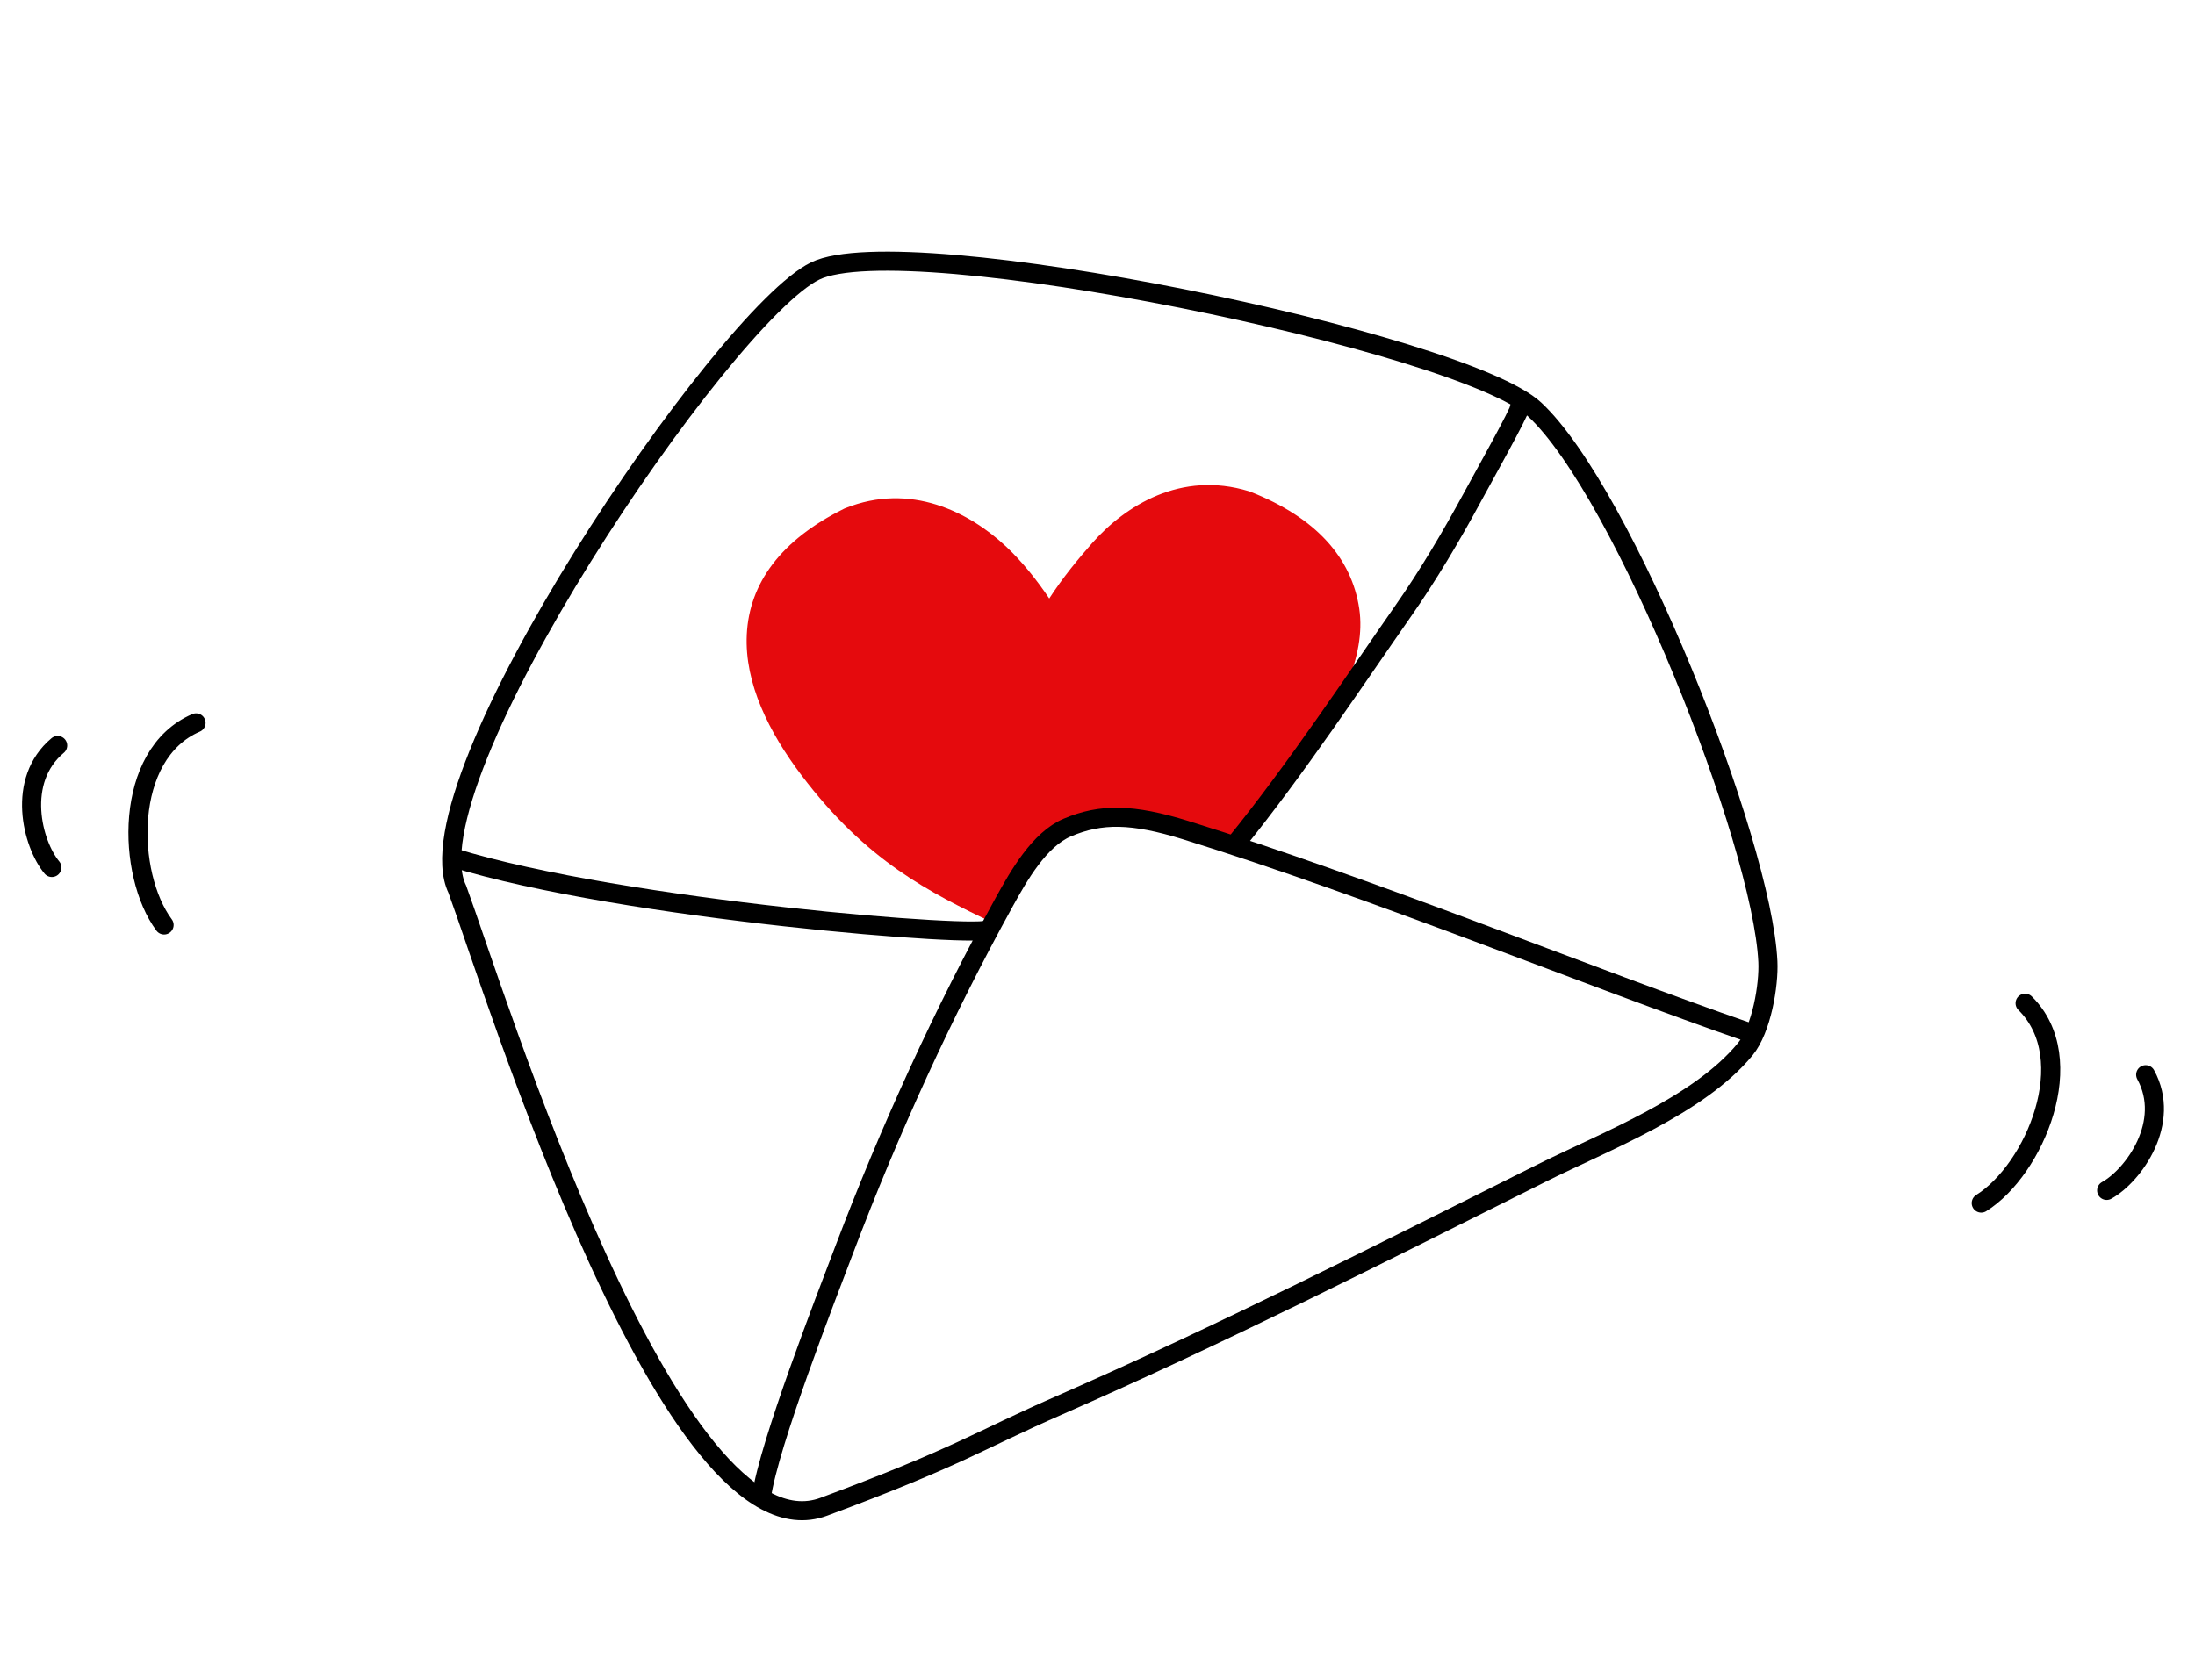
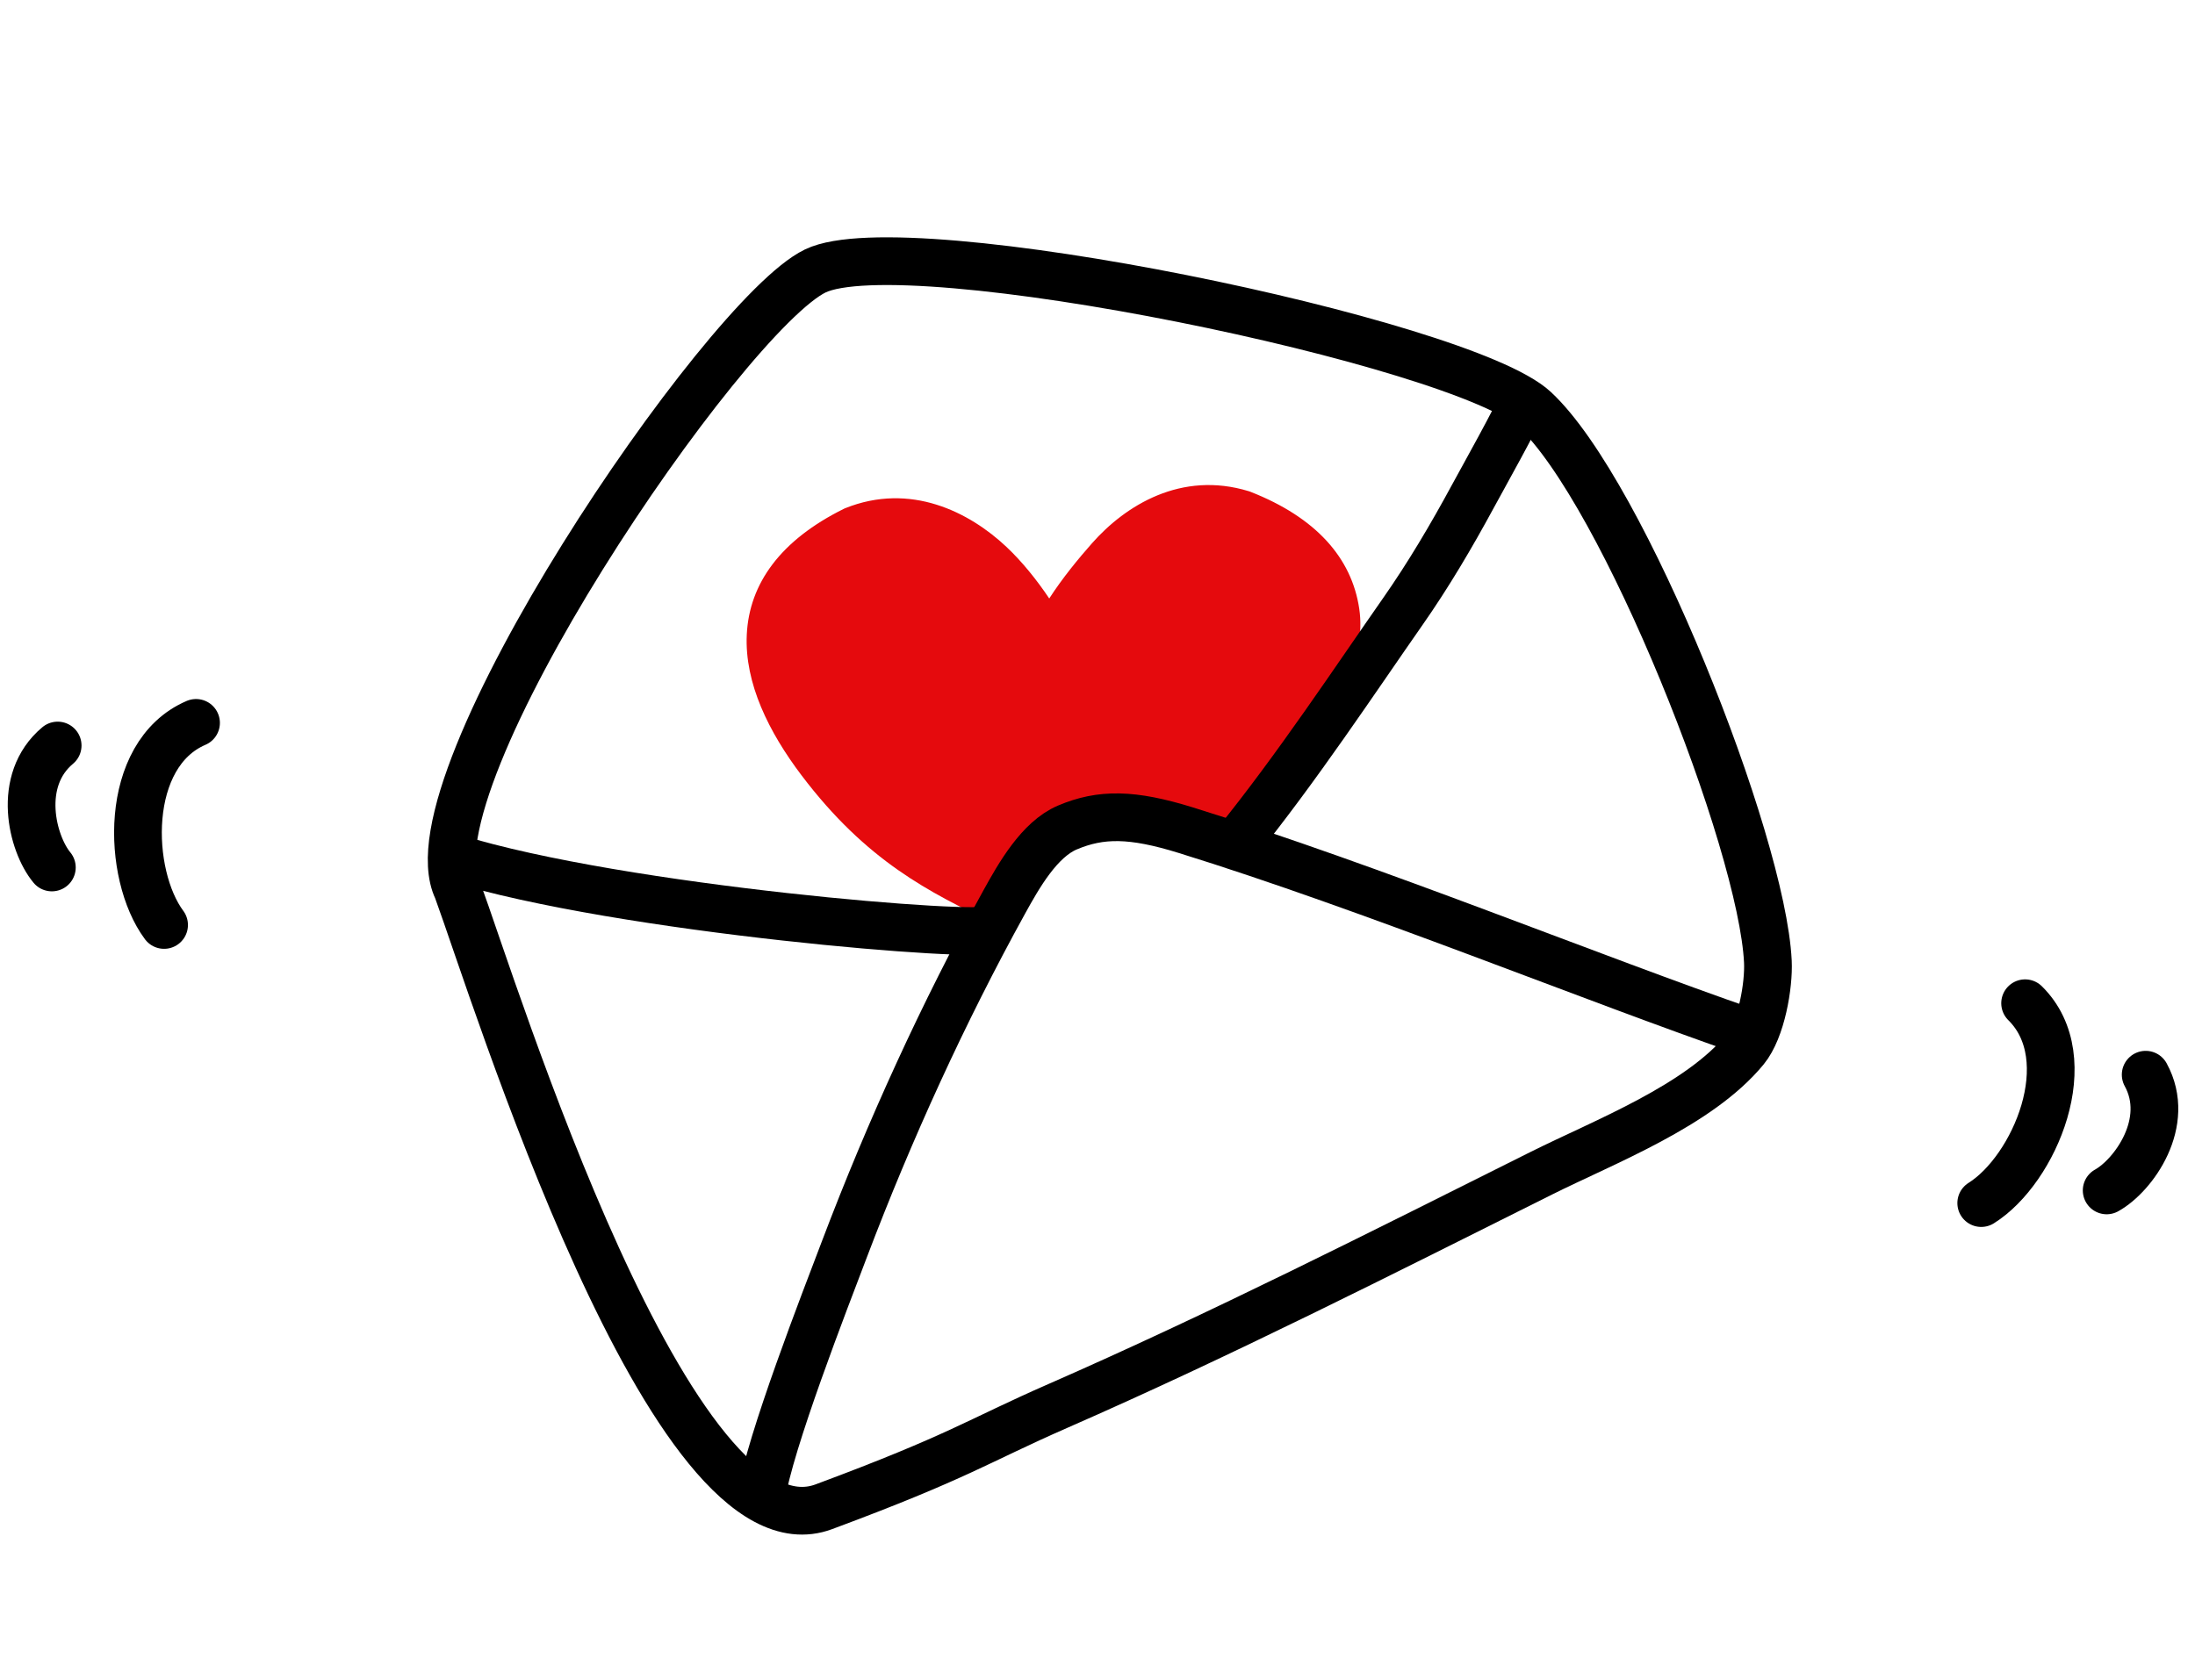
<svg xmlns="http://www.w3.org/2000/svg" width="115" height="88" viewBox="0 0 115 88" fill="none">
  <path fill-rule="evenodd" clip-rule="evenodd" d="M44.284 26.633C47.697 25.261 50.787 26.831 52.729 28.66C53.544 29.428 54.316 30.385 54.972 31.365C55.668 30.284 56.509 29.267 57.212 28.471C58.965 26.485 61.887 24.662 65.421 25.741L65.468 25.756L65.513 25.773C68.938 27.116 70.819 29.231 71.214 31.905C71.588 34.437 70.097 37.128 68.628 39.509C65.254 44.041 67.451 42.567 63.891 44.041C61.369 43.803 56.666 39.236 52.032 48.369C48.716 46.769 45.407 45.149 41.988 40.625C40.29 38.378 39.004 35.812 39.125 33.26C39.254 30.563 40.918 28.299 44.196 26.673L44.239 26.651L44.284 26.633Z" fill="#E50A0D" />
-   <path d="M55.424 73.681C51.198 75.532 50.28 76.319 43.16 78.966C35.15 81.944 25.937 51.986 23.959 46.605C21.248 41.023 37.928 16.52 42.709 14.202C47.489 11.884 76.626 17.946 80.404 21.46C85.074 25.804 92.319 44.083 92.622 50.394C92.681 51.623 92.293 53.945 91.431 54.993C88.999 57.949 84.088 59.82 80.748 61.488C72.365 65.676 64.009 69.921 55.424 73.681Z" stroke="black" stroke-linecap="round" />
-   <path d="M39.893 78.438C40.293 75.66 43.242 68.097 44.252 65.436C46.599 59.252 49.426 53.053 52.619 47.264C53.376 45.892 54.452 43.99 55.922 43.367C57.685 42.62 59.325 42.64 62.118 43.505C71.856 46.523 83.471 51.292 91.584 54.093" stroke="black" stroke-linecap="round" />
-   <path d="M23.749 44.95C32.625 47.703 51.834 49.204 51.796 48.694" stroke="black" stroke-linecap="round" />
-   <path d="M64.721 44.23C67.907 40.306 71.096 35.481 73.499 32.044C74.825 30.149 76.041 28.091 77.163 26.018C77.562 25.281 79.711 21.427 79.591 21.412" stroke="black" stroke-linecap="round" />
-   <path d="M10.271 37.884C6.444 39.529 6.638 45.839 8.597 48.475" stroke="black" stroke-linecap="round" />
-   <path d="M3.021 39.07C0.838 40.897 1.686 44.216 2.717 45.462" stroke="black" stroke-linecap="round" />
-   <path d="M106.099 52.576C109.064 55.502 106.584 61.309 103.8 63.05" stroke="black" stroke-linecap="round" />
-   <path d="M112.416 56.322C113.784 58.819 111.785 61.6 110.372 62.386" stroke="black" stroke-linecap="round" />
+   <path d="M55.424 73.681C51.198 75.532 50.28 76.319 43.16 78.966C35.15 81.944 25.937 51.986 23.959 46.605C21.248 41.023 37.928 16.52 42.709 14.202C47.489 11.884 76.626 17.946 80.404 21.46C85.074 25.804 92.319 44.083 92.622 50.394C92.681 51.623 92.293 53.945 91.431 54.993C88.999 57.949 84.088 59.82 80.748 61.488C72.365 65.676 64.009 69.921 55.424 73.681Z" stroke="black" stroke-width="2.5" stroke-linecap="round" />
+   <path d="M39.893 78.438C40.293 75.66 43.242 68.097 44.252 65.436C46.599 59.252 49.426 53.053 52.619 47.264C53.376 45.892 54.452 43.99 55.922 43.367C57.685 42.62 59.325 42.64 62.118 43.505C71.856 46.523 83.471 51.292 91.584 54.093" stroke="black" stroke-width="2.5" stroke-linecap="round" />
+   <path d="M23.749 44.95C32.625 47.703 51.834 49.204 51.796 48.694" stroke="black" stroke-width="2.5" stroke-linecap="round" />
+   <path d="M64.721 44.23C67.907 40.306 71.096 35.481 73.499 32.044C74.825 30.149 76.041 28.091 77.163 26.018C77.562 25.281 79.711 21.427 79.591 21.412" stroke="black" stroke-width="2.5" stroke-linecap="round" />
+   <path d="M10.271 37.884C6.444 39.529 6.638 45.839 8.597 48.475" stroke="black" stroke-width="2.5" stroke-linecap="round" />
+   <path d="M3.021 39.07C0.838 40.897 1.686 44.216 2.717 45.462" stroke="black" stroke-width="2.5" stroke-linecap="round" />
+   <path d="M106.099 52.576C109.064 55.502 106.584 61.309 103.8 63.05" stroke="black" stroke-width="2.5" stroke-linecap="round" />
+   <path d="M112.416 56.322C113.784 58.819 111.785 61.6 110.372 62.386" stroke="black" stroke-width="2.5" stroke-linecap="round" />
</svg>
